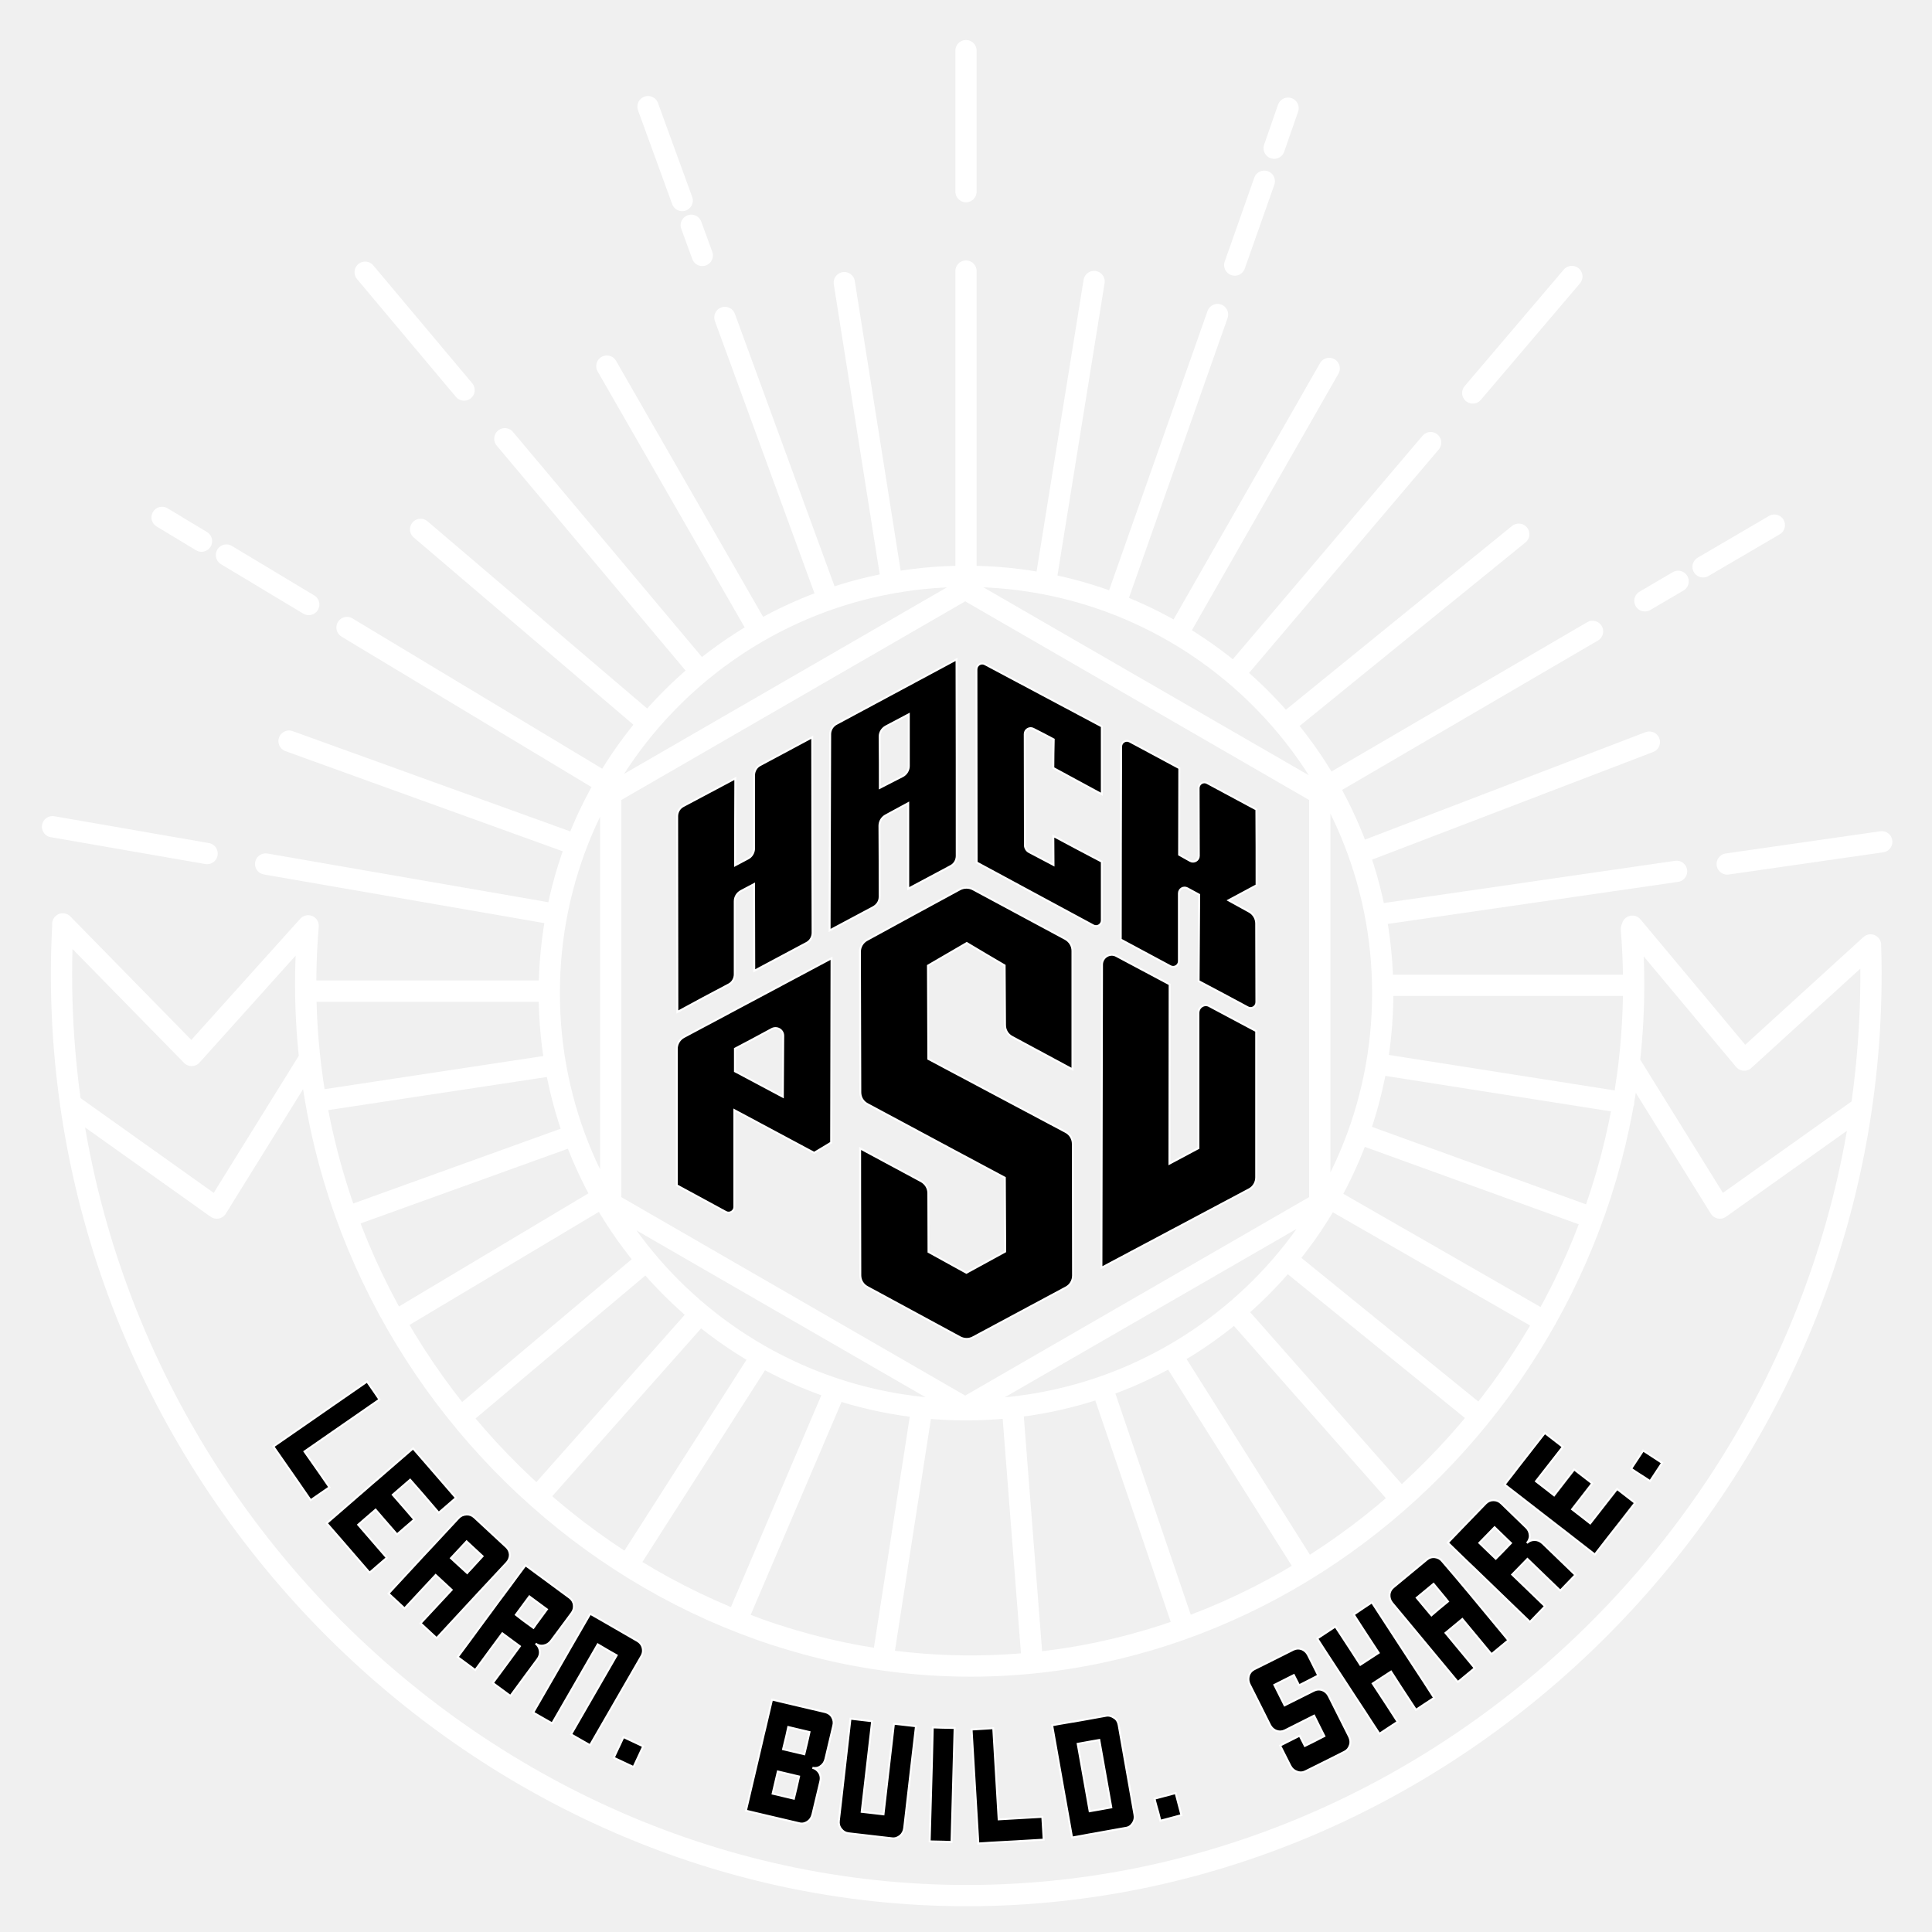
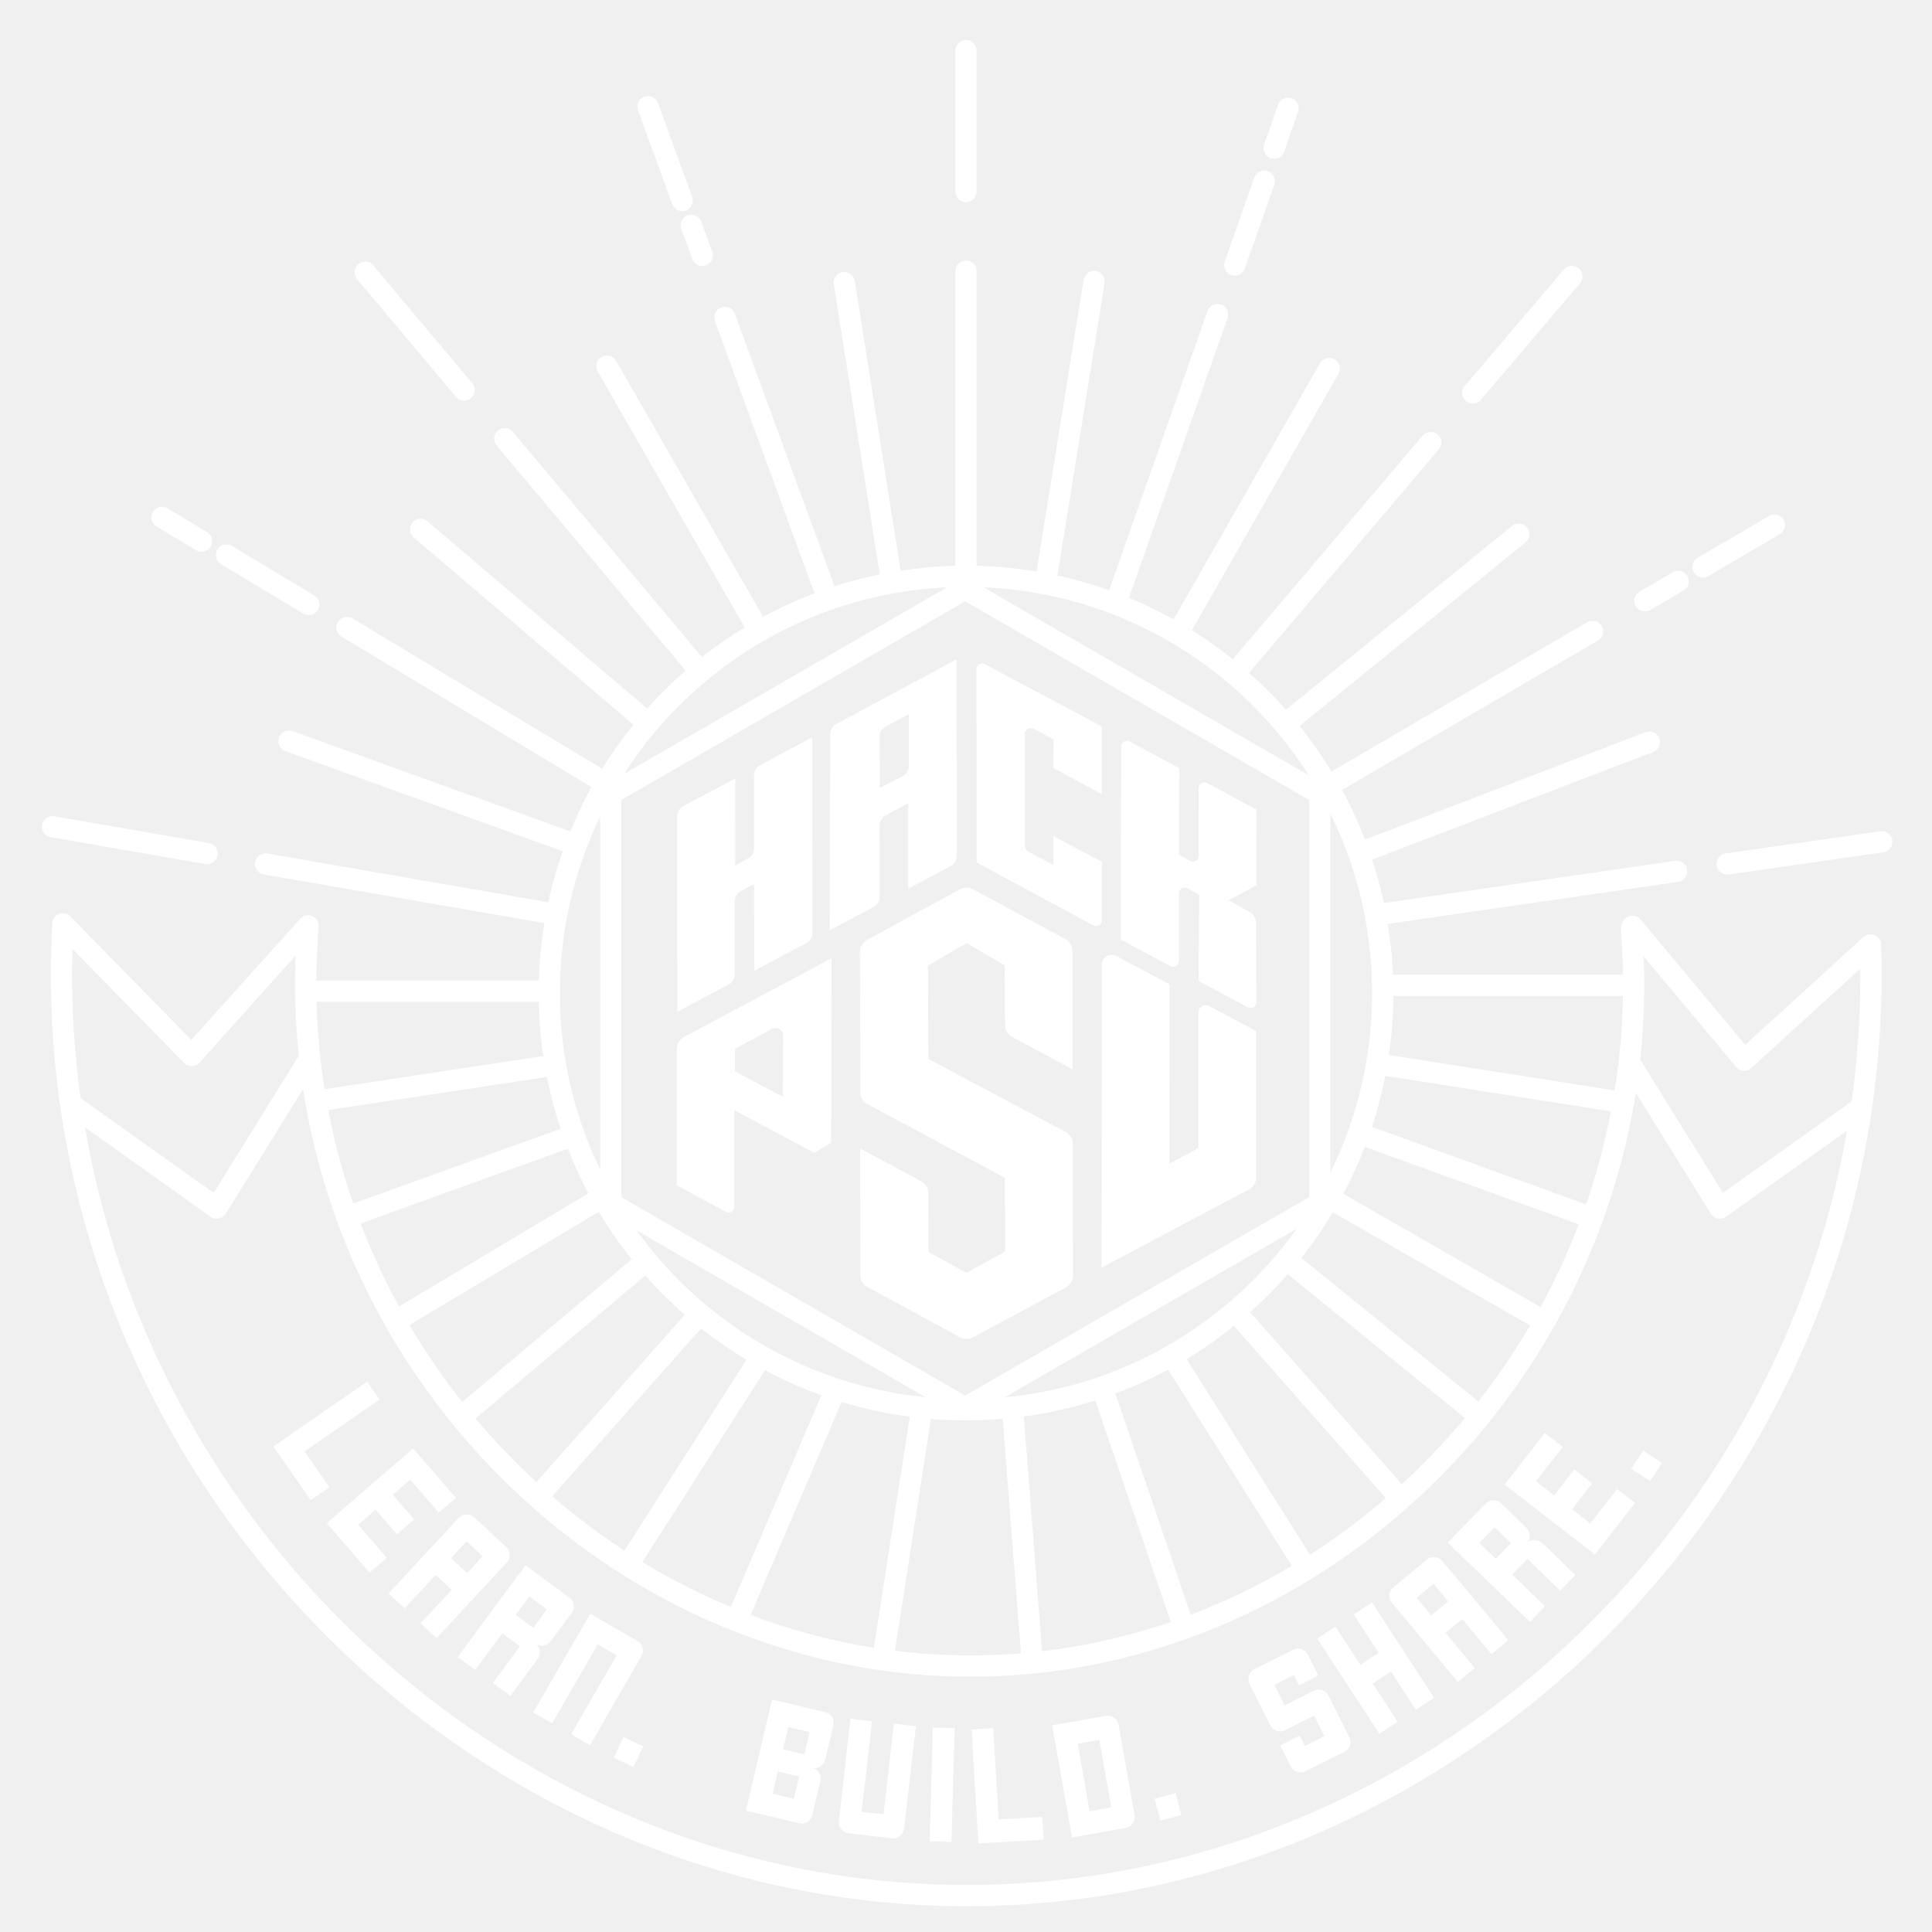
<svg xmlns="http://www.w3.org/2000/svg" version="1.1" id="Layer_1" x="0px" y="0px" viewBox="0 0 1000 1000" style="enable-background:new 0 0 1000 1000;" xml:space="preserve">
  <style type="text/css">
- 	svg {
- 	color: white;
- 	}
- 	.st0{fill:none;stroke:#ffffff;stroke-width:11;stroke-linecap:round;stroke-linejoin:round;stroke-miterlimit:10;}
- 	.st1{stroke:#ffffff;stroke-miterlimit:10;color:#ffffff;}
+ 	.st0{fill:none;stroke:#FFFFFF;stroke-width:11;stroke-linecap:round;stroke-linejoin:round;stroke-miterlimit:10;}
+ 	.st1{fill:#FFFFFF;}

- 	.line1{-webkit-animation:bounce1 2s infinite;animation:bounce1 2s infinite;}
- 	.line2{-webkit-animation:bounce2 2s infinite;animation:bounce2 2s infinite;}
- 	.line3{-webkit-animation:bounce3 2s infinite;animation:bounce4 2s infinite;}
- 	.line4{-webkit-animation:bounce4 2s infinite;animation:bounce4 2s infinite;}
- 	.line5{-webkit-animation:bounce5 2s infinite;animation:bounce5 2s infinite;}
- 	.line6{-webkit-animation:bounce6 2s infinite;animation:bounce6 2s infinite;}
- 
- 	@keyframes bounce1 {
- 	  from,
- 	  2.222%,
- 	  5.888%,
- 	  8.888%,
- 	  to {
- 	    animation-timing-function: cubic-bezier(0.215, 0.61, 0.355, 1);
- 	    transform: translate3d(0, 0, 0);
- 	  }
- 
- 	  4.444%,
- 	  4.777% {
- 	    animation-timing-function: cubic-bezier(0.755, 0.05, 0.855, 0.06);
- 	    transform: translate3d(-2.62px, -0.45px, 0);
- 	  }
- 
- 	  7.777% {
- 	    animation-timing-function: cubic-bezier(0.755, 0.05, 0.855, 0.06);
- 	    transform: translate3d(-9.85px, -1.69px, 0);
- 	  }
- 
- 	  10% {
- 	    transform: translate3d(-19.71px, -3.39px, 0);
- 	  }
- 
- 	  15%, 100% {
- 	    transform: translate3d(0, 0, 0);
- 	  }
- 	}
- 
- 	@keyframes bounce2 {
- 	  from,
- 	  2.222%,
- 	  5.888%,
- 	  8.888%,
- 	  to {
- 	    animation-timing-function: cubic-bezier(0.215, 0.61, 0.355, 1);
- 	    transform: translate3d(0, 0, 0);
- 	  }
- 
- 	  4.444%,
- 	  4.777% {
- 	    animation-timing-function: cubic-bezier(0.755, 0.05, 0.855, 0.06);
- 	    transform: translate3d(-2.34px, -1.26px, 0);
- 	  }
- 
- 	  7.777% {
- 	    animation-timing-function: cubic-bezier(0.755, 0.05, 0.855, 0.06);
- 	    transform: translate3d(-8.81px, -4.72px, 0);
- 	  }
- 
- 	  10% {
- 	    transform: translate3d(-17.65px, -9.45px, 0);
- 	  }
- 
- 	  15%, 100% {
- 	    transform: translate3d(0, 0, 0);
- 	  }
- 	}
- 
- 	@keyframes bounce3 {
- 	  from,
- 	  2.222%,
- 	  5.888%,
- 	  8.888%,
- 	  to {
- 	    animation-timing-function: cubic-bezier(0.215, 0.61, 0.355, 1);
- 	    transform: translate3d(0, 0, 0);
- 	  }
- 
- 	  4.444%,
- 	  4.777% {
- 	    animation-timing-function: cubic-bezier(0.755, 0.05, 0.855, 0.06);
- 	    transform: translate3d(-2.05px, -1.70px, 0);
- 	  }
- 
- 	  7.777% {
- 	    animation-timing-function: cubic-bezier(0.755, 0.05, 0.855, 0.06);
- 	    transform: translate3d(-7.69px, -6.39px, 0);
- 	  }
- 
- 	  10% {
- 	    transform: translate3d(-15.28px, -12.78px, 0);
- 	  }
- 
- 	  15%, 100% {
- 	    transform: translate3d(0, 0, 0);
- 	  }
- 	}
- 
- 	@keyframes bounce4 {
- 	  from,
- 	  2.222%,
- 	  5.888%,
- 	  8.888%,
- 	  to {
- 	    animation-timing-function: cubic-bezier(0.215, 0.61, 0.355, 1);
- 	    transform: translate3d(0, 0, 0);
- 	  }
- 
- 	  4.444%,
- 	  4.777% {
- 	    animation-timing-function: cubic-bezier(0.755, 0.05, 0.855, 0.06);
- 	    transform: translate3d(-1.84px, -1.92px, 0);
- 	  }
- 
- 	  7.777% {
- 	    animation-timing-function: cubic-bezier(0.755, 0.05, 0.855, 0.06);
- 	    transform: translate3d(-6.91px, -7.22px, 0);
- 	  }
- 
- 	  10% {
- 	    transform: translate3d(-13.82px, -14.44px, 0);
- 	  }
- 
- 	  15%, 100% {
- 	    transform: translate3d(0, 0, 0);
- 	  }
- 	}
- 
- 	@keyframes bounce5 {
- 	  from,
- 	  2.222%,
- 	  5.888%,
- 	  8.888%,
- 	  to {
- 	    animation-timing-function: cubic-bezier(0.215, 0.61, 0.355, 1);
- 	    transform: translate3d(0, 0, 0);
- 	  }
- 
- 	  4.444%,
- 	  4.777% {
- 	    animation-timing-function: cubic-bezier(0.755, 0.05, 0.855, 0.06);
- 	    transform: translate3d(0px, -4px, 0);
- 	  }
- 
- 	  7.777% {
- 	    animation-timing-function: cubic-bezier(0.755, 0.05, 0.855, 0.06);
- 	    transform: translate3d(0px, -10px, 0);
- 	  }
- 
- 	  10% {
- 	    transform: translate3d(0px, -20px, 0);
- 	  }
- 
- 	  15%, 100% {
- 	    transform: translate3d(0, 0, 0);
- 	  }
- 	}
- 
- 	@keyframes bounce6 {
- 	  from,
- 	  2.222%,
- 	  5.888%,
- 	  8.888%,
- 	  to {
- 	    animation-timing-function: cubic-bezier(0.215, 0.61, 0.355, 1);
- 	    transform: translate3d(0, 0, 0);
- 	  }
- 
- 	  4.444%,
- 	  4.777% {
- 	    animation-timing-function: cubic-bezier(0.755, 0.05, 0.855, 0.06);
- 	    transform: translate3d(1.83px, -1.93px, 0);
- 	  }
- 
- 	  7.777% {
- 	    animation-timing-function: cubic-bezier(0.755, 0.05, 0.855, 0.06);
- 	    transform: translate3d(6.89px, -7.23px, 0);
- 	  }
- 
- 	  10% {
- 	    transform: translate3d(13.79px, -14.47px, 0);
- 	  }
- 
- 	  15%, 100% {
- 	    transform: translate3d(0, 0, 0);
- 	  }
- 	}
+ 	.line5{-webkit-animation:bounce5 2s infinite;animation:bounce5 2s infinite;animation-delay: 0.278s;-webkit-animation-delay: 0.278s;}
+ @keyframes bounce5 {from, 2.222%, 5.888%, 8.888%, to {animation-timing-function: cubic-bezier(0.215, 0.61, 0.355, 1);transform: translate3d(0, 0, 0);}4.444%, 4.777% {animation-timing-function: cubic-bezier(0.755, 0.05, 0.855, 0.06);transform: translate3d(0.000px, -5.333px, 0);}7.777% {animation-timing-function: cubic-bezier(0.755, 0.05, 0.855, 0.06);transform: translate3d(0.000px, -20.000px, 0);}10% {transform: translate3d(0.000px, -40.000px, 0);}15%, 100% {transform: translate3d(0, 0, 0);}}
+ .line6{-webkit-animation:bounce6 2s infinite;animation:bounce6 2s infinite;animation-delay: 0.333s;-webkit-animation-delay: 0.333s;}
+ @keyframes bounce6 {from, 2.222%, 5.888%, 8.888%, to {animation-timing-function: cubic-bezier(0.215, 0.61, 0.355, 1);transform: translate3d(0, 0, 0);}4.444%, 4.777% {animation-timing-function: cubic-bezier(0.755, 0.05, 0.855, 0.06);transform: translate3d(1.773px, -5.030px, 0);}7.777% {animation-timing-function: cubic-bezier(0.755, 0.05, 0.855, 0.06);transform: translate3d(6.650px, -18.862px, 0);}10% {transform: translate3d(13.299px, -37.724px, 0);}15%, 100% {transform: translate3d(0, 0, 0);}}
+ .line4{-webkit-animation:bounce4 2s infinite;animation:bounce4 2s infinite;animation-delay: 0.222s;-webkit-animation-delay: 0.222s;}
+ @keyframes bounce4 {from, 2.222%, 5.888%, 8.888%, to {animation-timing-function: cubic-bezier(0.215, 0.61, 0.355, 1);transform: translate3d(0, 0, 0);}4.444%, 4.777% {animation-timing-function: cubic-bezier(0.755, 0.05, 0.855, 0.06);transform: translate3d(-1.825px, -5.011px, 0);}7.777% {animation-timing-function: cubic-bezier(0.755, 0.05, 0.855, 0.06);transform: translate3d(-6.844px, -18.792px, 0);}10% {transform: translate3d(-13.688px, -37.585px, 0);}15%, 100% {transform: translate3d(0, 0, 0);}}
+ .line1{-webkit-animation:bounce1 2s infinite;animation:bounce1 2s infinite;animation-delay: 0.056s;-webkit-animation-delay: 0.056s;}
+ @keyframes bounce1 {from, 2.222%, 5.888%, 8.888%, to {animation-timing-function: cubic-bezier(0.215, 0.61, 0.355, 1);transform: translate3d(0, 0, 0);}4.444%, 4.777% {animation-timing-function: cubic-bezier(0.755, 0.05, 0.855, 0.06);transform: translate3d(-5.255px, -0.913px, 0);}7.777% {animation-timing-function: cubic-bezier(0.755, 0.05, 0.855, 0.06);transform: translate3d(-19.705px, -3.424px, 0);}10% {transform: translate3d(-39.410px, -6.847px, 0);}15%, 100% {transform: translate3d(0, 0, 0);}}
+ .line9{-webkit-animation:bounce9 2s infinite;animation:bounce9 2s infinite;animation-delay: 0.500s;-webkit-animation-delay: 0.500s;}
+ @keyframes bounce9 {from, 2.222%, 5.888%, 8.888%, to {animation-timing-function: cubic-bezier(0.215, 0.61, 0.355, 1);transform: translate3d(0, 0, 0);}4.444%, 4.777% {animation-timing-function: cubic-bezier(0.755, 0.05, 0.855, 0.06);transform: translate3d(5.279px, -0.759px, 0);}7.777% {animation-timing-function: cubic-bezier(0.755, 0.05, 0.855, 0.06);transform: translate3d(19.797px, -2.846px, 0);}10% {transform: translate3d(39.593px, -5.691px, 0);}15%, 100% {transform: translate3d(0, 0, 0);}}
+ .line8{-webkit-animation:bounce8 2s infinite;animation:bounce8 2s infinite;animation-delay: 0.444s;-webkit-animation-delay: 0.444s;}
+ @keyframes bounce8 {from, 2.222%, 5.888%, 8.888%, to {animation-timing-function: cubic-bezier(0.215, 0.61, 0.355, 1);transform: translate3d(0, 0, 0);}4.444%, 4.777% {animation-timing-function: cubic-bezier(0.755, 0.05, 0.855, 0.06);transform: translate3d(4.603px, -2.694px, 0);}7.777% {animation-timing-function: cubic-bezier(0.755, 0.05, 0.855, 0.06);transform: translate3d(17.260px, -10.104px, 0);}10% {transform: translate3d(34.521px, -20.207px, 0);}15%, 100% {transform: translate3d(0, 0, 0);}}
+ .line7{-webkit-animation:bounce7 2s infinite;animation:bounce7 2s infinite;animation-delay: 0.389s;-webkit-animation-delay: 0.389s;}
+ @keyframes bounce7 {from, 2.222%, 5.888%, 8.888%, to {animation-timing-function: cubic-bezier(0.215, 0.61, 0.355, 1);transform: translate3d(0, 0, 0);}4.444%, 4.777% {animation-timing-function: cubic-bezier(0.755, 0.05, 0.855, 0.06);transform: translate3d(3.456px, -4.062px, 0);}7.777% {animation-timing-function: cubic-bezier(0.755, 0.05, 0.855, 0.06);transform: translate3d(12.960px, -15.233px, 0);}10% {transform: translate3d(25.919px, -30.466px, 0);}15%, 100% {transform: translate3d(0, 0, 0);}}
+ .line2{-webkit-animation:bounce2 2s infinite;animation:bounce2 2s infinite;animation-delay: 0.111s;-webkit-animation-delay: 0.111s;}
+ @keyframes bounce2 {from, 2.222%, 5.888%, 8.888%, to {animation-timing-function: cubic-bezier(0.215, 0.61, 0.355, 1);transform: translate3d(0, 0, 0);}4.444%, 4.777% {animation-timing-function: cubic-bezier(0.755, 0.05, 0.855, 0.06);transform: translate3d(-4.571px, -2.747px, 0);}7.777% {animation-timing-function: cubic-bezier(0.755, 0.05, 0.855, 0.06);transform: translate3d(-17.143px, -10.302px, 0);}10% {transform: translate3d(-34.286px, -20.603px, 0);}15%, 100% {transform: translate3d(0, 0, 0);}}
+ .line3{-webkit-animation:bounce3 2s infinite;animation:bounce3 2s infinite;animation-delay: 0.167s;-webkit-animation-delay: 0.167s;}
+ @keyframes bounce3 {from, 2.222%, 5.888%, 8.888%, to {animation-timing-function: cubic-bezier(0.215, 0.61, 0.355, 1);transform: translate3d(0, 0, 0);}4.444%, 4.777% {animation-timing-function: cubic-bezier(0.755, 0.05, 0.855, 0.06);transform: translate3d(-3.429px, -4.085px, 0);}7.777% {animation-timing-function: cubic-bezier(0.755, 0.05, 0.855, 0.06);transform: translate3d(-12.858px, -15.319px, 0);}10% {transform: translate3d(-25.716px, -30.638px, 0);}15%, 100% {transform: translate3d(0, 0, 0);}}
</style>
  <line class="st0 line6" x1="654.4" y1="93.8" x2="639.1" y2="137.2" />
  <line class="st0 line6" x1="666.7" y1="56" x2="659.5" y2="76.7" />
  <line class="st0 line7" x1="813.6" y1="143.1" x2="762.3" y2="203.4" />
  <line class="st0 line8" x1="851.4" y1="311" x2="868.6" y2="300.9" />
  <line class="st0 line8" x1="881.5" y1="293.4" x2="918.4" y2="271.8" />
  <line class="st0 line9" x1="894" y1="447.2" x2="974" y2="435.7" />
  <line class="st0 line1" x1="27.2" y1="427.9" x2="107.2" y2="441.8" />
  <line class="st0 line2" x1="117.2" y1="287.3" x2="159.8" y2="312.9" />
  <line class="st0 line2" x1="83.9" y1="267.8" x2="104.3" y2="280.1" />
  <line class="st0 line3" x1="189" y1="140.9" x2="240.2" y2="201.9" />
  <line class="st0 line4" x1="335.4" y1="55.2" x2="353.1" y2="103.8" />
  <line class="st0 line4" x1="357.8" y1="116.6" x2="363.5" y2="132.2" />
  <line class="st0 line5" x1="500" y1="26.2" x2="500" y2="99.2" />
  <path class="st1" d="M455.3,464.2c0-12.3,0-24.5-0.1-36.8c0-2.2,1.2-4.2,3.1-5.3c3.9-2.1,7.9-4.3,11.8-6.4V460l21.9-11.7  c2-1,3.2-3.1,3.2-5.3c0-33.9,0-67.8-0.1-101.7l-62.2,33.4c-1.9,1-3.2,3.1-3.2,5.3l-0.3,101.6l22.5-12  C454.1,468.4,455.3,466.4,455.3,464.2L455.3,464.2z M458.5,376c4-2.1,7.9-4.2,11.9-6.3v26.8c0,2.2-1.3,4.3-3.3,5.3l-11.7,6  c0-8.9,0-17.7-0.1-26.6C455.3,379.1,456.5,377.1,458.5,376L458.5,376z M350.3,542.9v70.6c8.5,4.6,16.9,9.2,25.4,13.8  c2,1.1,4.4-0.4,4.4-2.6v-50.1c13.8,7.4,27.5,14.7,41.3,22.1c3.9-2.3,5-3,8.8-5.3c0.1-31.8,0.1-63.6,0.2-95.4l-76.5,40.8  C351.7,538,350.3,540.4,350.3,542.9L350.3,542.9z M399.5,532.6c2.7-1.4,5.9,0.5,5.9,3.5c-0.1,10.5-0.1,21.1-0.2,31.6  c-8.3-4.4-16.5-8.8-24.8-13.2v-11.7C386.7,539.5,393.1,536.1,399.5,532.6L399.5,532.6z M570.3,446c-8.4-4.4-16.7-8.8-25.1-13.3  c0,5,0.1,10,0.1,15c-4.2-2.2-8.5-4.5-12.7-6.7c-1.3-0.7-2.1-2.1-2.1-3.5l-0.1-57.6c0-2.2,2.4-3.7,4.4-2.7c3.5,1.8,7.1,3.6,10.6,5.5  c-0.1,4.9-0.2,9.8-0.2,14.8l25.1,13.6V376c-20.2-10.7-40.3-21.5-60.5-32.2c-2-1.1-4.4,0.4-4.4,2.7c0,33.3,0.1,66.6,0.1,99.9  c20.1,10.9,40.3,21.7,60.4,32.6c2,1.1,4.4-0.4,4.4-2.6L570.3,446L570.3,446z M377.1,509.6c2-1,3.2-3.1,3.2-5.3v-37.8  c0-2.2,1.2-4.2,3.2-5.3l6.8-3.6l0.1,44.9l27-14.4c2-1,3.2-3.1,3.2-5.3c-0.1-33.7-0.2-67.5-0.2-101.2c-9,4.8-17.9,9.6-26.9,14.4  c-2,1-3.2,3.1-3.2,5.3v37.8c0,2.2-1.2,4.3-3.2,5.3l-6.6,3.5c0-15,0-30,0.1-45c-9,4.8-17.9,9.5-26.9,14.3c-2,1-3.2,3.1-3.2,5.3  l0.1,101.3C359.3,519,368.2,514.3,377.1,509.6L377.1,509.6z M650.3,419c-8.5-4.6-17-9.1-25.5-13.7c-2-1.1-4.4,0.4-4.4,2.7  c0,11.7,0.1,23.4,0.1,35c0,2.3-2.5,3.7-4.5,2.6l-5.7-3.2l0.1-44.8c-8.6-4.6-17.1-9.2-25.7-13.8c-2-1.1-4.4,0.4-4.4,2.6  c-0.1,33.3-0.2,66.6-0.2,99.9c8.6,4.6,17.1,9.2,25.7,13.8c2,1.1,4.4-0.4,4.4-2.6v-35.1c0-2.3,2.4-3.7,4.4-2.6s4.1,2.2,6.1,3.3  l-0.3,44.7c8.5,4.5,17,9,25.5,13.6c2,1.1,4.4-0.4,4.4-2.7l-0.1-40.7c0-2.5-1.4-4.9-3.6-6.1l-10.7-5.9l14.5-7.8  C650.4,440.6,650.4,436.9,650.3,419L650.3,419z M620.3,524.3v70c-5,2.7-10,5.3-15,8l0.1-92.8l-27.6-14.7c-3.3-1.8-7.3,0.6-7.4,4.4  l-0.3,157c25.5-13.5,50.9-27.1,76.4-40.6c2.3-1.2,3.7-3.6,3.7-6.2v-75.7c-8.1-4.3-16.1-8.6-24.2-12.9  C623.5,519.3,620.3,521.2,620.3,524.3L620.3,524.3z M520,499.7l0.2,30.9c0,2.6,1.4,4.9,3.7,6.1l31.2,16.8v-61.3  c0-2.6-1.4-4.9-3.7-6.2l-47.8-25.7c-2.1-1.1-4.6-1.1-6.7,0c-16,8.7-32.1,17.4-48.1,26.2c-2.3,1.2-3.7,3.6-3.7,6.2l0.2,72.7  c0,2.6,1.4,4.9,3.7,6.1c25.8,13.9,71.1,38.1,71.1,38.1l0.2,38.2l-20.1,11L480.6,648l-0.1-30.4c0-2.6-1.4-4.9-3.7-6.2l-31.6-17  c0,0,0,41.5,0.1,65.7c0,2.6,1.4,4.9,3.7,6.1c16,8.7,32,17.3,48,26c2.1,1.1,4.6,1.1,6.6,0c16-8.6,32.1-17.2,48.1-25.8  c2.3-1.2,3.7-3.6,3.7-6.2c0-22.7-0.1-45.4-0.1-68.1c0-2.6-1.4-5-3.7-6.2l-71.1-37.8c-0.1-16.1-0.1-32.2-0.2-48.3l20.1-11.7  C509.1,493.3,511.3,494.6,520,499.7L520,499.7z" />
  <path class="st0" d="M500,298.3c119.1,0,215.7,96.6,215.7,215.7S619.1,729.7,500,729.7S284.3,633.1,284.3,514S380.9,298.3,500,298.3  z M500,140.3v158 M566.3,145.7l-24.6,152.6 M630.2,162.8l-52.8,149.8 M688,190.7l-78.1,136.7 M740.5,229.1L638.8,348.9 M786.1,276.5  L664.9,375 M688.5,406.1l135.8-79.3 M703.3,441.7l150.4-57.6 M711.9,473.6L867.8,451 M715.7,510h129.2 M713.2,550.7l127.2,20   M703.2,586.6l121,43.8 M690.7,621.6l108,62 M668.1,653.7l95.6,77.6 M641,680.6l83.7,94.9 M606.5,701.6l69.1,109.6 M570.7,718.9  l41.4,121.5 M524.4,733.1l9.9,127 M477.2,728.5l-19.9,128.2 M381.4,838.6l51.1-119.7 M325,810l67.6-105.7 M279.5,773.3l79.3-89.4   M240.7,731.6l90.5-76.2 M206.4,682.7l105.5-63 M180.3,629.7l116.2-41.9 M166.8,569.5l117.5-17.8 M159.1,513h125.2 M137.5,447.2  L288,473.3 M149.6,383.6l145.9,52.7 M179.6,324.8l132.6,79.8 M217.7,274l117.8,100.4 M261.3,227.1l101,120.3 M314.1,189.5  l76.8,133.7 M375.2,164.3l51.5,140.8 M437,146.3l23.9,150.9 M159.5,479.2c-17.7,209.3,151.3,386.2,347.9,383.1  c192.1-3,353.6-177,337-381.5 M32.5,479.2C18,755.2,243,985.3,507.5,981.1c255.2-4,468.7-224.7,460.7-491 M99.2,546.3l60.3-67.1   M32.5,478.2l66.7,68.1 M112.2,625.3l47.6-76.7 M38,572.5l74.2,52.8 M890.2,625.3l-46-74.1 M963.5,573.2l-73.3,52.1 M902.8,548.7  l65.4-59.6 M844.9,479.4l57.9,69.3 M683.1,622.8V410.9l-183.5-106l-183.5,106v211.9l183.5,105.9L683.1,622.8z" />
  <g>
    <path class="st1" d="M170.5,769.8c-4.8,3.3-8.1,5.6-9.7,6.7c-6.4-9.3-10.7-15.5-12.9-18.6c-2.4-3.4-4-5.7-4.8-6.9s-1.4-2-1.6-2.3   c12.1-8.4,22.3-15.4,30.3-21c8.1-5.6,14.1-9.8,18.2-12.6c3.2,4.7,5.4,7.7,6.4,9.3c-19.4,13.4-32.3,22.4-38.8,26.9   C163.4,759.5,167.7,765.7,170.5,769.8L170.5,769.8z M212.3,765.9c-4,3.4-6.9,6-9,7.8c5,5.7,8.7,10,11.1,12.8c-4,3.4-6.9,6-8.9,7.7   c-5-5.7-8.7-10-11.1-12.8c-4,3.4-6.9,6-9,7.8c6.6,7.6,11.5,13.3,14.8,17.1c-4,3.4-6.9,6-8.9,7.7c-6.6-7.6-11.5-13.3-14.8-17.1   s-5.7-6.6-7.4-8.5c4-3.4,6.9-6,8.9-7.7s3.8-3.3,5.3-4.6s2.7-2.4,3.7-3.2c4.5-3.9,7.4-6.5,8.9-7.7l9-7.8c4.4-3.8,7.4-6.4,8.9-7.7   c3.7,4.3,6.2,7.1,7.4,8.5c7.4,8.6,12.4,14.3,14.8,17.1c-4.4,3.8-7.4,6.4-8.9,7.7C220.6,775.4,215.7,769.7,212.3,765.9z M226,847.9   c-1.8-1.7-4.6-4.3-8.3-7.7c3.6-3.8,8.9-9.6,16.1-17.3c-1.8-1.7-4.6-4.3-8.3-7.7c-3.6,3.8-8.9,9.6-16.1,17.3   c-1.8-1.7-4.6-4.3-8.3-7.7c3-3.3,7.5-8.1,13.6-14.7c2.5-2.7,5.6-6.1,9.4-10.1c3.8-4.1,8.2-8.8,13.2-14.2c1.1-1.2,2.4-1.8,4.1-1.9   c1.5-0.1,2.9,0.4,4.1,1.5c3.7,3.4,9.2,8.5,16.6,15.4c1.1,1,1.7,2.4,1.8,3.9c0,1.6-0.6,3-1.6,4.1C254.1,817.5,242,830.6,226,847.9   L226,847.9z M241.8,814.2c0.3-0.4,0.8-0.9,1.4-1.5c1.5-1.6,3.7-4,6.6-7.2c-1.8-1.7-4.6-4.3-8.3-7.7c-1.8,1.9-4.5,4.8-8.1,8.7   C235.3,808.3,238.1,810.8,241.8,814.2L241.8,814.2z M277.2,850.7c1.2,0.9,2,2.2,2.2,3.8c0.2,1.5-0.2,3-1.2,4.3   c-3.1,4.2-7.8,10.5-14,19c-2-1.5-5-3.7-9.1-6.7c3.1-4.2,7.8-10.5,14-19c-2-1.5-5.1-3.7-9.1-6.7c-3.1,4.2-7.8,10.5-14,19   c-2-1.5-5-3.7-9.1-6.7c3.1-4.2,7.8-10.5,14-19c1.6-2.1,3.9-5.3,7-9.5c1.6-2.1,3.5-4.7,5.9-7.9c2.3-3.2,5.1-6.9,8.2-11.1   c2,1.5,5,3.7,9.1,6.7c3,2.2,7.6,5.6,13.7,10.1c1.2,0.9,2,2.1,2.2,3.7c0.2,1.6-0.2,3-1.2,4.3c-2.3,3.2-5.9,7.9-10.6,14.3   c-1,1.3-2.2,2.1-3.8,2.4C279.8,852,278.4,851.6,277.2,850.7L277.2,850.7z M276.1,842.6c0.3-0.4,0.7-0.9,1.2-1.7   c1.3-1.8,3.2-4.4,5.8-7.9c-2-1.5-5.1-3.7-9.1-6.7c-1.6,2.1-3.9,5.3-7,9.5C269,837.4,272,839.7,276.1,842.6L276.1,842.6z M332,857.2   c-5.9,10.3-14.8,25.6-26.6,46.1c-2.2-1.2-5.4-3.1-9.8-5.6c5.3-9.1,13.1-22.8,23.6-40.9c-2.2-1.2-5.4-3.1-9.8-5.7   c-5.3,9.1-13.1,22.8-23.6,40.9c-2.2-1.2-5.4-3.1-9.8-5.6c3.3-5.7,7.4-12.8,12.3-21.3s10.6-18.5,17.2-29.8c2.2,1.2,5.4,3.1,9.8,5.6   c3.3,1.9,8.2,4.7,14.7,8.5c1.3,0.8,2.2,1.9,2.6,3.4C333,854.4,332.8,855.9,332,857.2L332,857.2z M320.9,903c0.8-1.7,1.4-3,1.8-3.9   l10.2,4.8c-2.5,5.3-4.1,8.9-5,10.7l-10.2-4.8C319,907,320,904.8,320.9,903z M420.5,915c1.5,0.4,2.6,1.2,3.5,2.6   c0.8,1.3,1,2.8,0.6,4.4c-0.9,3.8-2.3,9.6-4.1,17.2c-0.4,1.6-1.2,2.8-2.5,3.7c-1.4,0.9-2.8,1.2-4.3,0.8c-3.7-0.9-9.2-2.2-16.6-3.9   c-2.4-0.6-6.1-1.4-11-2.6c0.6-2.5,1.5-6.4,2.7-11.5c0.6-2.6,1.5-6.4,2.7-11.5c0.6-2.5,1.5-6.4,2.7-11.5c0.3-1.3,0.7-2.9,1.1-4.8   c0.5-1.9,1-4.2,1.6-6.7s1.5-6.4,2.7-11.5c2.4,0.6,6.1,1.4,11,2.6c3.7,0.9,9.2,2.2,16.6,3.9c1.5,0.4,2.7,1.2,3.5,2.6   c0.8,1.4,1,2.9,0.6,4.4c-0.9,3.8-2.3,9.6-4.1,17.3c-0.4,1.6-1.2,2.8-2.5,3.7C423.5,915.1,422,915.3,420.5,915L420.5,915z    M399.9,928.4c2.5,0.6,6.2,1.5,11,2.6c0.1-0.5,0.3-1.1,0.5-2c0.5-2.1,1.3-5.3,2.2-9.5c-2.4-0.6-6.1-1.4-11-2.6   C402,919.4,401.1,923.2,399.9,928.4z M405.3,905.4c2.5,0.6,6.2,1.5,11,2.6c0.1-0.5,0.3-1.1,0.5-2c0.5-2.1,1.3-5.3,2.2-9.5   c-2.4-0.6-6.1-1.4-11-2.6C407.5,896.4,406.6,900.2,405.3,905.4z M474.1,893.5c-1.4,11.7-3.4,29.3-6.1,52.7c-0.2,1.6-0.9,3-2.1,4   c-1.3,1-2.6,1.5-4.2,1.3c-5-0.6-12.5-1.4-22.5-2.6c-1.6-0.2-2.8-0.9-3.8-2.2c-1-1.2-1.4-2.7-1.2-4.3c0.7-5.8,1.5-13.2,2.5-22   s2.2-19.1,3.5-30.8c2.5,0.3,6.2,0.7,11.2,1.3c-1.2,10.4-3,26-5.4,46.9c2.5,0.3,6.3,0.7,11.3,1.3c1.2-10.4,3-26.1,5.4-46.9   C465.4,892.5,469.1,892.9,474.1,893.5L474.1,893.5z M482.8,894.1c1.9,0.1,5.6,0.2,11.3,0.3c-0.2,7.4-0.6,22.1-1.2,44.3   c-0.1,2.5-0.2,7.4-0.4,14.7c-1.8-0.1-5.6-0.2-11.3-0.3c0.2-6.6,0.4-14.8,0.7-24.6S482.5,907.2,482.8,894.1z M539.5,940.4   c0.3,5.2,0.5,9.1,0.7,11.8c-11.3,0.7-18.8,1.1-22.6,1.3c-4.2,0.2-7,0.4-8.4,0.5s-2.4,0.1-2.8,0.2c-0.9-14.8-1.6-27-2.2-36.9   c-0.6-9.8-1-17.2-1.3-22.1c5.7-0.3,9.4-0.6,11.2-0.7c1.4,23.6,2.3,39.3,2.8,47.2C527,941.1,534.5,940.7,539.5,940.4z M579,892.8   c1.8,10.4,4.6,25.9,8.2,46.5c0.3,1.6,0,3.1-0.9,4.4c-0.9,1.4-2.1,2.2-3.6,2.4c-3.7,0.7-9.3,1.6-16.7,3c-1.2,0.2-3,0.5-5.5,1   c-1.3,0.2-3.1,0.6-5.6,1c-1.1-6.5-2.6-14.5-4.3-24.2s-3.7-21-6-33.9c2.2-0.4,5.4-1,9.7-1.7c0.3-0.1,0.8-0.1,1.4-0.2   c3.7-0.7,9.3-1.6,16.7-3c1.5-0.3,2.9,0.1,4.2,1C578,889.9,578.7,891.2,579,892.8L579,892.8z M564,937.5c2.5-0.4,6.2-1.1,11.2-2   c-0.1-0.5-0.2-1.3-0.4-2.3c-1.3-7.3-3.2-18.1-5.8-32.6c-2.5,0.4-6.2,1.1-11.2,2c0.7,3.9,1.7,9.7,3.1,17.4   C561.6,923.9,562.6,929.7,564,937.5L564,937.5z M598.7,935.2c-0.5-1.9-0.9-3.2-1.1-4.2c5.5-1.5,9.1-2.4,10.9-2.9l3,11.4   c-5.4,1.5-9.1,2.4-10.9,2.9C599.9,939.5,599.3,937.1,598.7,935.2z M672.4,872.3c-0.6-1.2-1.5-3-2.7-5.3c-2.2,1.1-5.6,2.8-10.1,5.1   c1.2,2.3,2.9,5.9,5.3,10.6l15.2-7.6c1.4-0.7,2.8-0.8,4.3-0.3c1.5,0.6,2.6,1.6,3.3,3c2.4,4.7,5.9,11.8,10.6,21.1   c0.7,1.5,0.9,3,0.4,4.4c-0.5,1.6-1.4,2.7-2.8,3.4c-4.5,2.3-11.3,5.7-20.2,10.1c-1.4,0.7-2.9,0.8-4.4,0.2c-1.5-0.5-2.6-1.5-3.4-3   c-1.2-2.3-2.9-5.8-5.3-10.5c2.2-1.1,5.6-2.8,10.1-5.1c0.6,1.1,1.5,2.9,2.7,5.3c2.3-1.1,5.7-2.8,10.1-5.1c-1.2-2.4-3-5.9-5.3-10.6   c-3.4,1.7-8.4,4.2-15.1,7.6c-1.4,0.7-2.9,0.8-4.3,0.3c-1.5-0.5-2.7-1.6-3.4-3c-1.2-2.3-2.6-5.3-4.4-8.8s-3.8-7.6-6.2-12.3   c-0.7-1.4-0.8-2.9-0.4-4.5c0.5-1.5,1.4-2.6,2.8-3.3c4.5-2.2,11.2-5.6,20.2-10.1c1.4-0.7,2.8-0.8,4.3-0.3c1.5,0.6,2.6,1.6,3.3,3   c1.2,2.4,3,5.9,5.3,10.6C680.3,868.3,676.9,870,672.4,872.3L672.4,872.3z M710.1,829.4c5.7,8.8,10,15.3,12.9,19.8   c2.9,4.4,5,7.7,6.4,9.8c5.8,8.8,10.1,15.4,12.9,19.8c-4.2,2.7-7.3,4.8-9.4,6.2c-5.8-8.8-10.1-15.4-12.9-19.8   c-4.2,2.7-7.3,4.8-9.5,6.2c5.8,8.8,10.1,15.4,12.9,19.8c-4.2,2.7-7.3,4.8-9.4,6.2c-2.9-4.4-5.4-8.2-7.5-11.5   c-2.2-3.3-4-6.1-5.4-8.2c-3.2-5-5.4-8.2-6.4-9.8c-6.5-9.9-10.8-16.5-12.9-19.8c4.7-3.1,7.9-5.2,9.4-6.2   c6.5,9.9,10.8,16.5,12.9,19.8c4.7-3.1,7.9-5.2,9.5-6.2c-6.5-9.9-10.8-16.5-12.9-19.8C704.9,832.8,708,830.8,710.1,829.4z    M780.7,849c-1.9,1.6-4.8,4-8.7,7.2c-3.3-4-8.4-10.1-15.1-18.2c-1.9,1.6-4.8,4-8.7,7.2c3.3,4,8.4,10.1,15.1,18.2   c-1.9,1.6-4.8,4-8.7,7.2c-2.8-3.4-7.1-8.6-12.8-15.4c-2.3-2.8-5.3-6.4-8.8-10.6c-3.5-4.3-7.7-9.2-12.4-14.9c-1-1.2-1.5-2.7-1.4-4.3   c0.1-1.5,0.8-2.8,2-3.8c3.9-3.2,9.7-8,17.4-14.4c1.2-1,2.6-1.4,4.1-1.2c1.6,0.2,2.9,0.9,3.9,2.2C754.4,817.2,765.7,830.8,780.7,849   L780.7,849z M749.5,828.9c-0.3-0.4-0.7-0.9-1.3-1.6c-1.4-1.7-3.5-4.2-6.2-7.5c-1.9,1.6-4.8,4-8.7,7.2c1.7,2,4.2,5.1,7.6,9.1   C742.7,834.5,745.6,832.1,749.5,828.9L749.5,828.9z M790.3,798.7c1.1-1.1,2.4-1.6,4-1.6s2.9,0.6,4.1,1.7c3.8,3.6,9.4,9.1,17,16.4   c-1.7,1.8-4.4,4.5-7.8,8.1c-3.8-3.6-9.4-9.1-17-16.4c-1.7,1.8-4.4,4.5-7.9,8.1c3.8,3.6,9.4,9.1,17,16.4c-1.7,1.8-4.4,4.5-7.8,8.1   c-3.8-3.6-9.4-9.1-17-16.4c-1.9-1.8-4.7-4.5-8.5-8.2c-1.9-1.8-4.2-4.1-7.1-6.8c-2.8-2.7-6.1-5.9-9.9-9.6c1.7-1.8,4.3-4.5,7.8-8.1   c2.6-2.7,6.6-6.8,11.8-12.2c1.1-1.1,2.4-1.7,4-1.7s3,0.6,4.1,1.7c2.8,2.7,7.1,6.9,12.8,12.4c1.2,1.1,1.8,2.5,1.9,4.1   C791.9,796.2,791.3,797.6,790.3,798.7L790.3,798.7z M782.1,798.7c-0.3-0.3-0.8-0.8-1.5-1.4c-1.6-1.5-3.9-3.8-7-6.8   c-1.7,1.8-4.4,4.5-7.9,8.1c1.9,1.8,4.7,4.6,8.5,8.2C776,805,778.7,802.3,782.1,798.7z M795,766.7c4.1,3.2,7.3,5.6,9.4,7.3   c4.6-6,8.1-10.4,10.4-13.4c4.1,3.2,7.2,5.6,9.3,7.2c-4.6,6-8.1,10.4-10.4,13.4c4.1,3.2,7.3,5.6,9.4,7.3   c6.2-7.9,10.8-13.9,13.9-17.8c4.1,3.2,7.2,5.6,9.3,7.2c-6.1,7.9-10.8,13.9-13.9,17.8c-3.1,4-5.4,6.9-6.9,8.9   c-4.1-3.2-7.2-5.6-9.3-7.2c-2.1-1.6-3.9-3.1-5.5-4.3s-2.8-2.2-3.9-3c-4.7-3.6-7.8-6-9.3-7.2c-4.7-3.6-7.8-6.1-9.4-7.3   c-4.6-3.6-7.7-6-9.3-7.2c3.5-4.5,5.8-7.4,6.9-8.9c7-9,11.6-14.9,13.9-17.8c4.6,3.6,7.7,6,9.3,7.2   C802.7,756.8,798.1,762.7,795,766.7z M847.9,762.6c-1.6-1.1-2.8-1.8-3.6-2.4c3.1-4.7,5.2-7.9,6.2-9.4c4.9,3.2,8.2,5.4,9.8,6.4   c-3.1,4.7-5.1,7.8-6.2,9.4C851.7,765,849.6,763.7,847.9,762.6z" />
  </g>
</svg>
